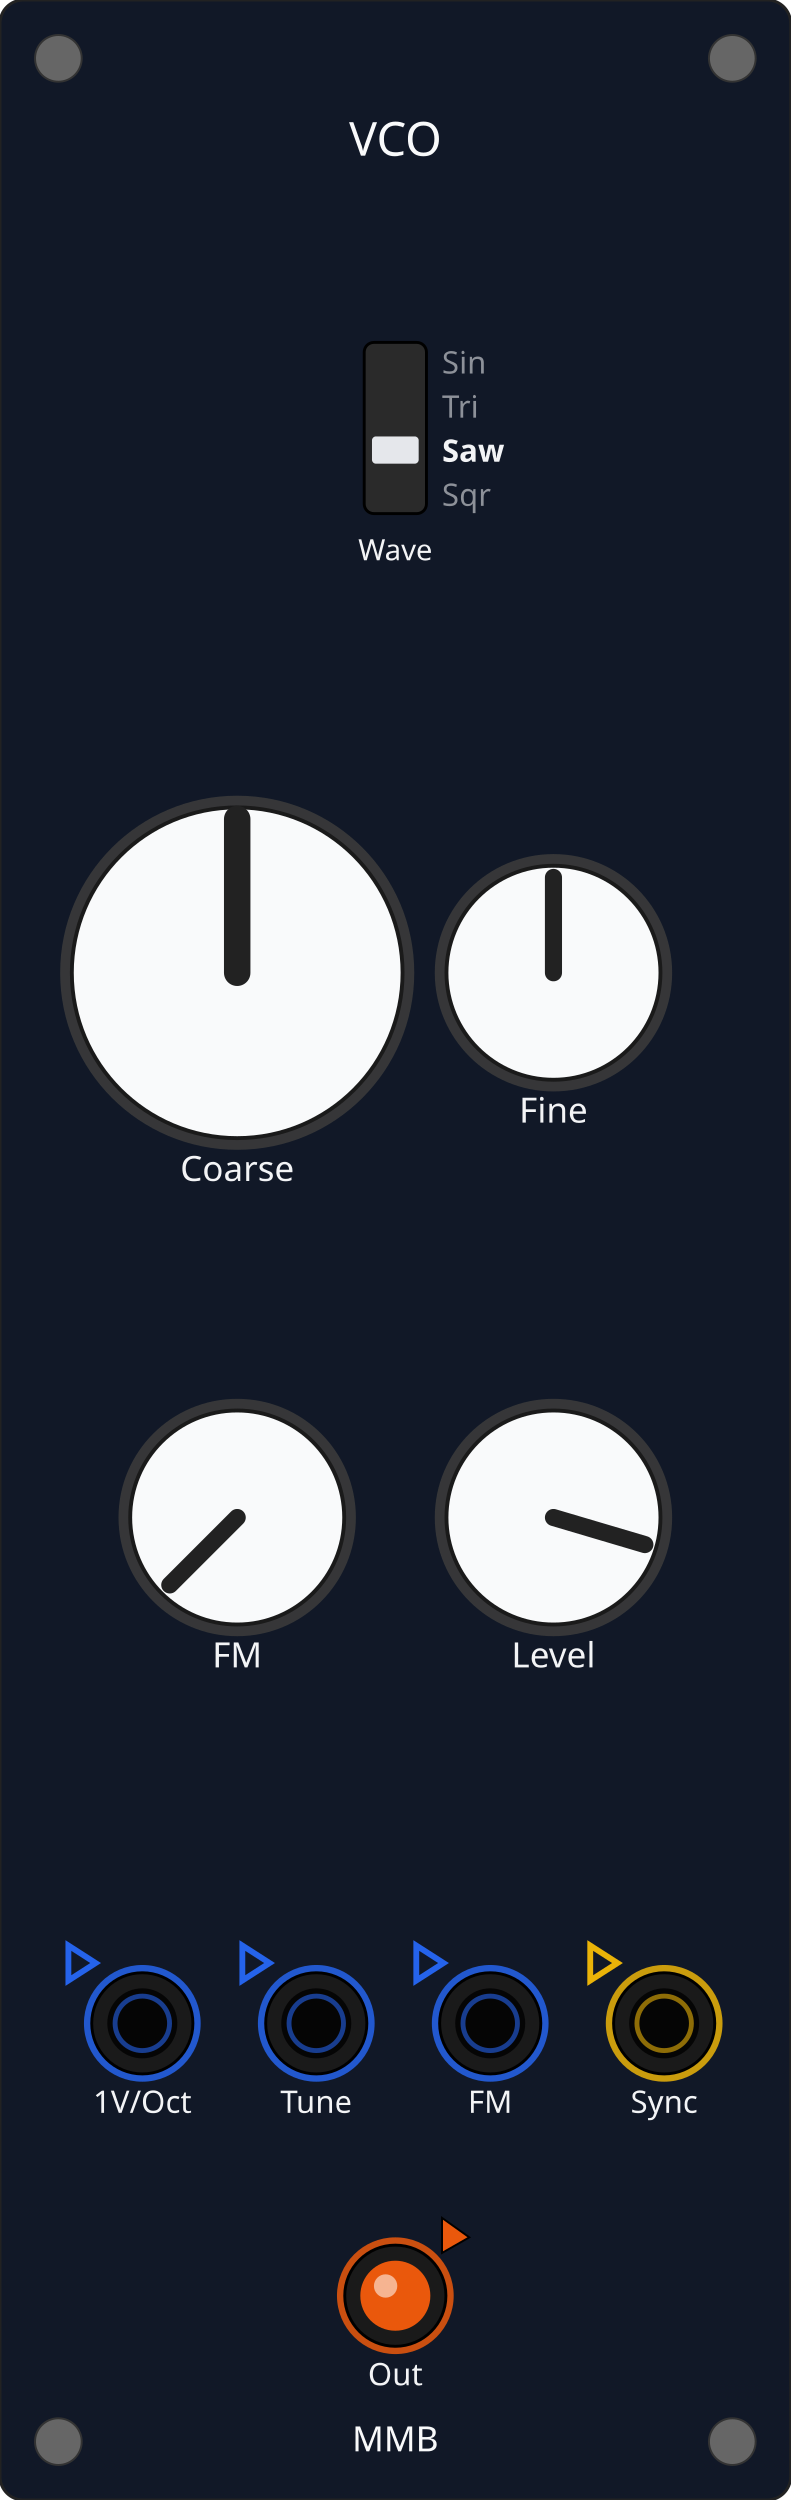
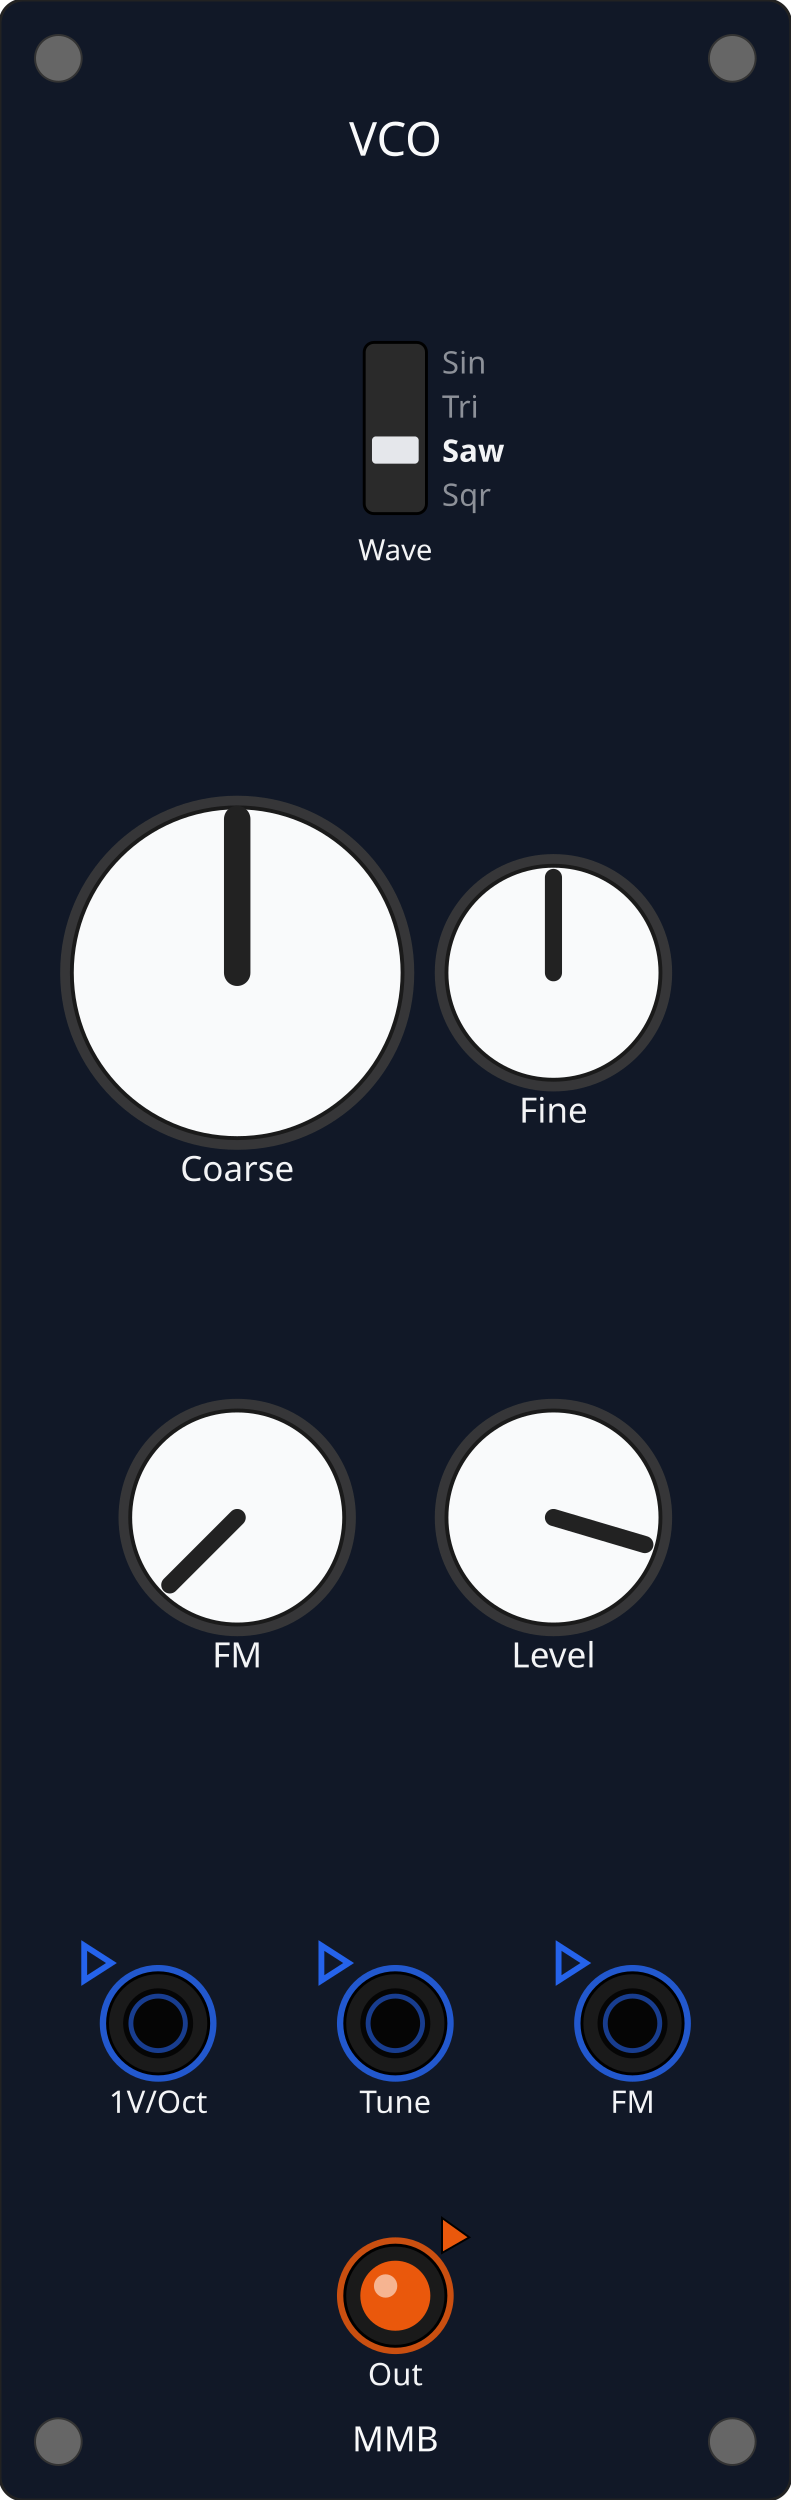
<svg xmlns="http://www.w3.org/2000/svg" width="162.56" height="514" viewBox="0 0 40.64 128.5" style="display:block;font-family:system-ui, sans-serif;-webkit-tap-highlight-color:transparent">
  <rect x="0" y="0" width="40.64" height="128.5" rx="1.2" ry="1.2" fill="#111827" stroke="#222" stroke-width="0.15" />
  <circle cx="3" cy="3" r="1.2" fill="#666" stroke="#333" stroke-width="0.1" />
  <circle cx="37.64" cy="3" r="1.2" fill="#666" stroke="#333" stroke-width="0.1" />
  <circle cx="3" cy="125.5" r="1.2" fill="#666" stroke="#333" stroke-width="0.1" />
  <circle cx="37.64" cy="125.5" r="1.2" fill="#666" stroke="#333" stroke-width="0.1" />
  <text x="20.32" y="8" font-size="2.4" fill="#f9fafb" text-anchor="middle" font-weight="500">VCO</text>
  <text x="20.32" y="126" font-size="1.8" fill="#f9fafb" text-anchor="middle" font-weight="500">MMB</text>
  <g>
    <g style="cursor:default">
-       <circle cx="7.315" cy="104" r="3" fill="#2563eb" opacity="0.85" />
-       <circle cx="7.315" cy="104" r="2.6" fill="#1a1a1a" stroke="#000" stroke-width="0.15" />
-       <circle cx="7.315" cy="104" r="1.8" fill="#050505" />
-       <circle cx="7.315" cy="104" r="1.4" fill="none" stroke="#2563eb" stroke-width="0.25" opacity="0.6" />
-       <polygon points="3.515,100 4.915,100.9 3.515,101.8" fill="none" stroke="#2563eb" stroke-width="0.3" />
-       <text x="7.315" y="108.6" font-size="1.6" fill="#f3f4f6" text-anchor="middle" font-weight="500">1V/Oct</text>
+       <circle cx="8.128" cy="104" r="3" fill="#2563eb" opacity="0.85" />
+       <circle cx="8.128" cy="104" r="2.6" fill="#1a1a1a" stroke="#000" stroke-width="0.15" />
+       <circle cx="8.128" cy="104" r="1.8" fill="#050505" />
+       <circle cx="8.128" cy="104" r="1.4" fill="none" stroke="#2563eb" stroke-width="0.25" opacity="0.6" />
+       <polygon points="4.328,100 5.728,100.9 4.328,101.8" fill="none" stroke="#2563eb" stroke-width="0.3" />
+       <text x="8.128" y="108.6" font-size="1.6" fill="#f3f4f6" text-anchor="middle" font-weight="500">1V/Oct</text>
    </g>
  </g>
  <g>
    <g style="cursor:default">
-       <circle cx="16.256" cy="104" r="3" fill="#2563eb" opacity="0.85" />
-       <circle cx="16.256" cy="104" r="2.6" fill="#1a1a1a" stroke="#000" stroke-width="0.15" />
-       <circle cx="16.256" cy="104" r="1.8" fill="#050505" />
-       <circle cx="16.256" cy="104" r="1.4" fill="none" stroke="#2563eb" stroke-width="0.25" opacity="0.6" />
-       <polygon points="12.456,100 13.856,100.9 12.456,101.8" fill="none" stroke="#2563eb" stroke-width="0.3" />
-       <text x="16.256" y="108.6" font-size="1.6" fill="#f3f4f6" text-anchor="middle" font-weight="500">Tune</text>
+       <circle cx="20.32" cy="104" r="3" fill="#2563eb" opacity="0.85" />
+       <circle cx="20.32" cy="104" r="2.6" fill="#1a1a1a" stroke="#000" stroke-width="0.15" />
+       <circle cx="20.32" cy="104" r="1.8" fill="#050505" />
+       <circle cx="20.32" cy="104" r="1.4" fill="none" stroke="#2563eb" stroke-width="0.25" opacity="0.6" />
+       <polygon points="16.52,100 17.92,100.9 16.52,101.8" fill="none" stroke="#2563eb" stroke-width="0.3" />
+       <text x="20.32" y="108.6" font-size="1.6" fill="#f3f4f6" text-anchor="middle" font-weight="500">Tune</text>
    </g>
  </g>
  <g>
    <g style="cursor:default">
-       <circle cx="25.197" cy="104" r="3" fill="#2563eb" opacity="0.85" />
-       <circle cx="25.197" cy="104" r="2.6" fill="#1a1a1a" stroke="#000" stroke-width="0.15" />
-       <circle cx="25.197" cy="104" r="1.8" fill="#050505" />
-       <circle cx="25.197" cy="104" r="1.4" fill="none" stroke="#2563eb" stroke-width="0.25" opacity="0.6" />
-       <polygon points="21.397,100 22.797,100.9 21.397,101.8" fill="none" stroke="#2563eb" stroke-width="0.3" />
-       <text x="25.197" y="108.6" font-size="1.6" fill="#f3f4f6" text-anchor="middle" font-weight="500">FM</text>
-     </g>
-   </g>
-   <g>
-     <g style="cursor:default">
-       <circle cx="34.138" cy="104" r="3" fill="#eab308" opacity="0.85" />
-       <circle cx="34.138" cy="104" r="2.6" fill="#1a1a1a" stroke="#000" stroke-width="0.15" />
-       <circle cx="34.138" cy="104" r="1.8" fill="#050505" />
-       <circle cx="34.138" cy="104" r="1.4" fill="none" stroke="#eab308" stroke-width="0.25" opacity="0.6" />
-       <polygon points="30.338,100 31.738,100.9 30.338,101.8" fill="none" stroke="#eab308" stroke-width="0.3" />
-       <text x="34.138" y="108.6" font-size="1.6" fill="#f3f4f6" text-anchor="middle" font-weight="500">Sync</text>
+       <circle cx="32.512" cy="104" r="3" fill="#2563eb" opacity="0.85" />
+       <circle cx="32.512" cy="104" r="2.6" fill="#1a1a1a" stroke="#000" stroke-width="0.15" />
+       <circle cx="32.512" cy="104" r="1.8" fill="#050505" />
+       <circle cx="32.512" cy="104" r="1.4" fill="none" stroke="#2563eb" stroke-width="0.25" opacity="0.6" />
+       <polygon points="28.712,100 30.112,100.9 28.712,101.8" fill="none" stroke="#2563eb" stroke-width="0.3" />
+       <text x="32.512" y="108.6" font-size="1.6" fill="#f3f4f6" text-anchor="middle" font-weight="500">FM</text>
    </g>
  </g>
  <g>
    <g style="cursor:default">
      <circle cx="20.32" cy="118" r="3" fill="#ea580c" opacity="0.85" />
      <circle cx="20.32" cy="118" r="2.6" fill="#1a1a1a" stroke="#000" stroke-width="0.15" />
      <circle cx="20.32" cy="118" r="1.8" fill="#ea580c" />
      <circle cx="19.82" cy="117.5" r="0.6" fill="rgba(255,255,255,0.55)" />
      <polygon points="22.72,114 24.12,115 22.72,115.8" fill="#ea580c" stroke="#000" stroke-width="0.1" />
      <text x="20.32" y="122.6" font-size="1.6" fill="#f3f4f6" text-anchor="middle" font-weight="500">Out</text>
    </g>
  </g>
  <g opacity="1">
    <g style="cursor:default">
      <rect x="18.72" y="17.6" width="3.2" height="8.8" fill="#2a2a2a" rx="0.5" stroke="#000" stroke-width="0.15" />
      <rect x="19.12" y="22.433" width="2.4" height="1.4" fill="#e5e7eb" rx="0.2" />
      <text x="22.72" y="19.2" font-size="1.6" fill="#f3f4f6" opacity="0.55" font-weight="400">Sin</text>
      <text x="22.72" y="21.467" font-size="1.6" fill="#f3f4f6" opacity="0.55" font-weight="400">Tri</text>
      <text x="22.72" y="23.733" font-size="1.6" fill="#f3f4f6" opacity="1" font-weight="700">Saw</text>
      <text x="22.72" y="26" font-size="1.6" fill="#f3f4f6" opacity="0.55" font-weight="400">Sqr</text>
      <text x="20.32" y="28.8" font-size="1.5" fill="#f3f4f6" text-anchor="middle">Wave</text>
    </g>
  </g>
  <g opacity="1">
    <g style="cursor:default;touch-action:none">
      <circle cx="12.192" cy="50" r="9.1" fill="#3a3a3a" opacity="0.9" />
      <circle cx="12.192" cy="50" r="8.5" fill="#f9fafb" stroke="#1a1a1a" stroke-width="0.2" />
      <line x1="12.192" y1="50" x2="12.192" y2="42.1" stroke="#222" stroke-width="1.36" stroke-linecap="round" />
      <text x="12.192" y="60.7" font-size="1.8" fill="#f3f4f6" text-anchor="middle" font-weight="500">Coarse</text>
    </g>
  </g>
  <g opacity="1">
    <g style="cursor:default;touch-action:none">
      <circle cx="28.448" cy="50" r="6.1" fill="#3a3a3a" opacity="0.9" />
      <circle cx="28.448" cy="50" r="5.5" fill="#f9fafb" stroke="#1a1a1a" stroke-width="0.2" />
      <line x1="28.448" y1="50" x2="28.448" y2="45.1" stroke="#222" stroke-width="0.88" stroke-linecap="round" />
      <text x="28.448" y="57.7" font-size="1.8" fill="#f3f4f6" text-anchor="middle" font-weight="500">Fine</text>
    </g>
  </g>
  <g opacity="1">
    <g style="cursor:default;touch-action:none">
      <circle cx="12.192" cy="78" r="6.1" fill="#3a3a3a" opacity="0.9" />
      <circle cx="12.192" cy="78" r="5.5" fill="#f9fafb" stroke="#1a1a1a" stroke-width="0.2" />
      <line x1="12.192" y1="78" x2="8.727" y2="81.465" stroke="#222" stroke-width="0.88" stroke-linecap="round" />
      <text x="12.192" y="85.7" font-size="1.8" fill="#f3f4f6" text-anchor="middle" font-weight="500">FM</text>
    </g>
  </g>
  <g opacity="1">
    <g style="cursor:default;touch-action:none">
      <circle cx="28.448" cy="78" r="6.1" fill="#3a3a3a" opacity="0.9" />
      <circle cx="28.448" cy="78" r="5.5" fill="#f9fafb" stroke="#1a1a1a" stroke-width="0.2" />
      <line x1="28.448" y1="78" x2="33.146" y2="79.391" stroke="#222" stroke-width="0.88" stroke-linecap="round" />
      <text x="28.448" y="85.7" font-size="1.8" fill="#f3f4f6" text-anchor="middle" font-weight="500">Level</text>
    </g>
  </g>
</svg>
